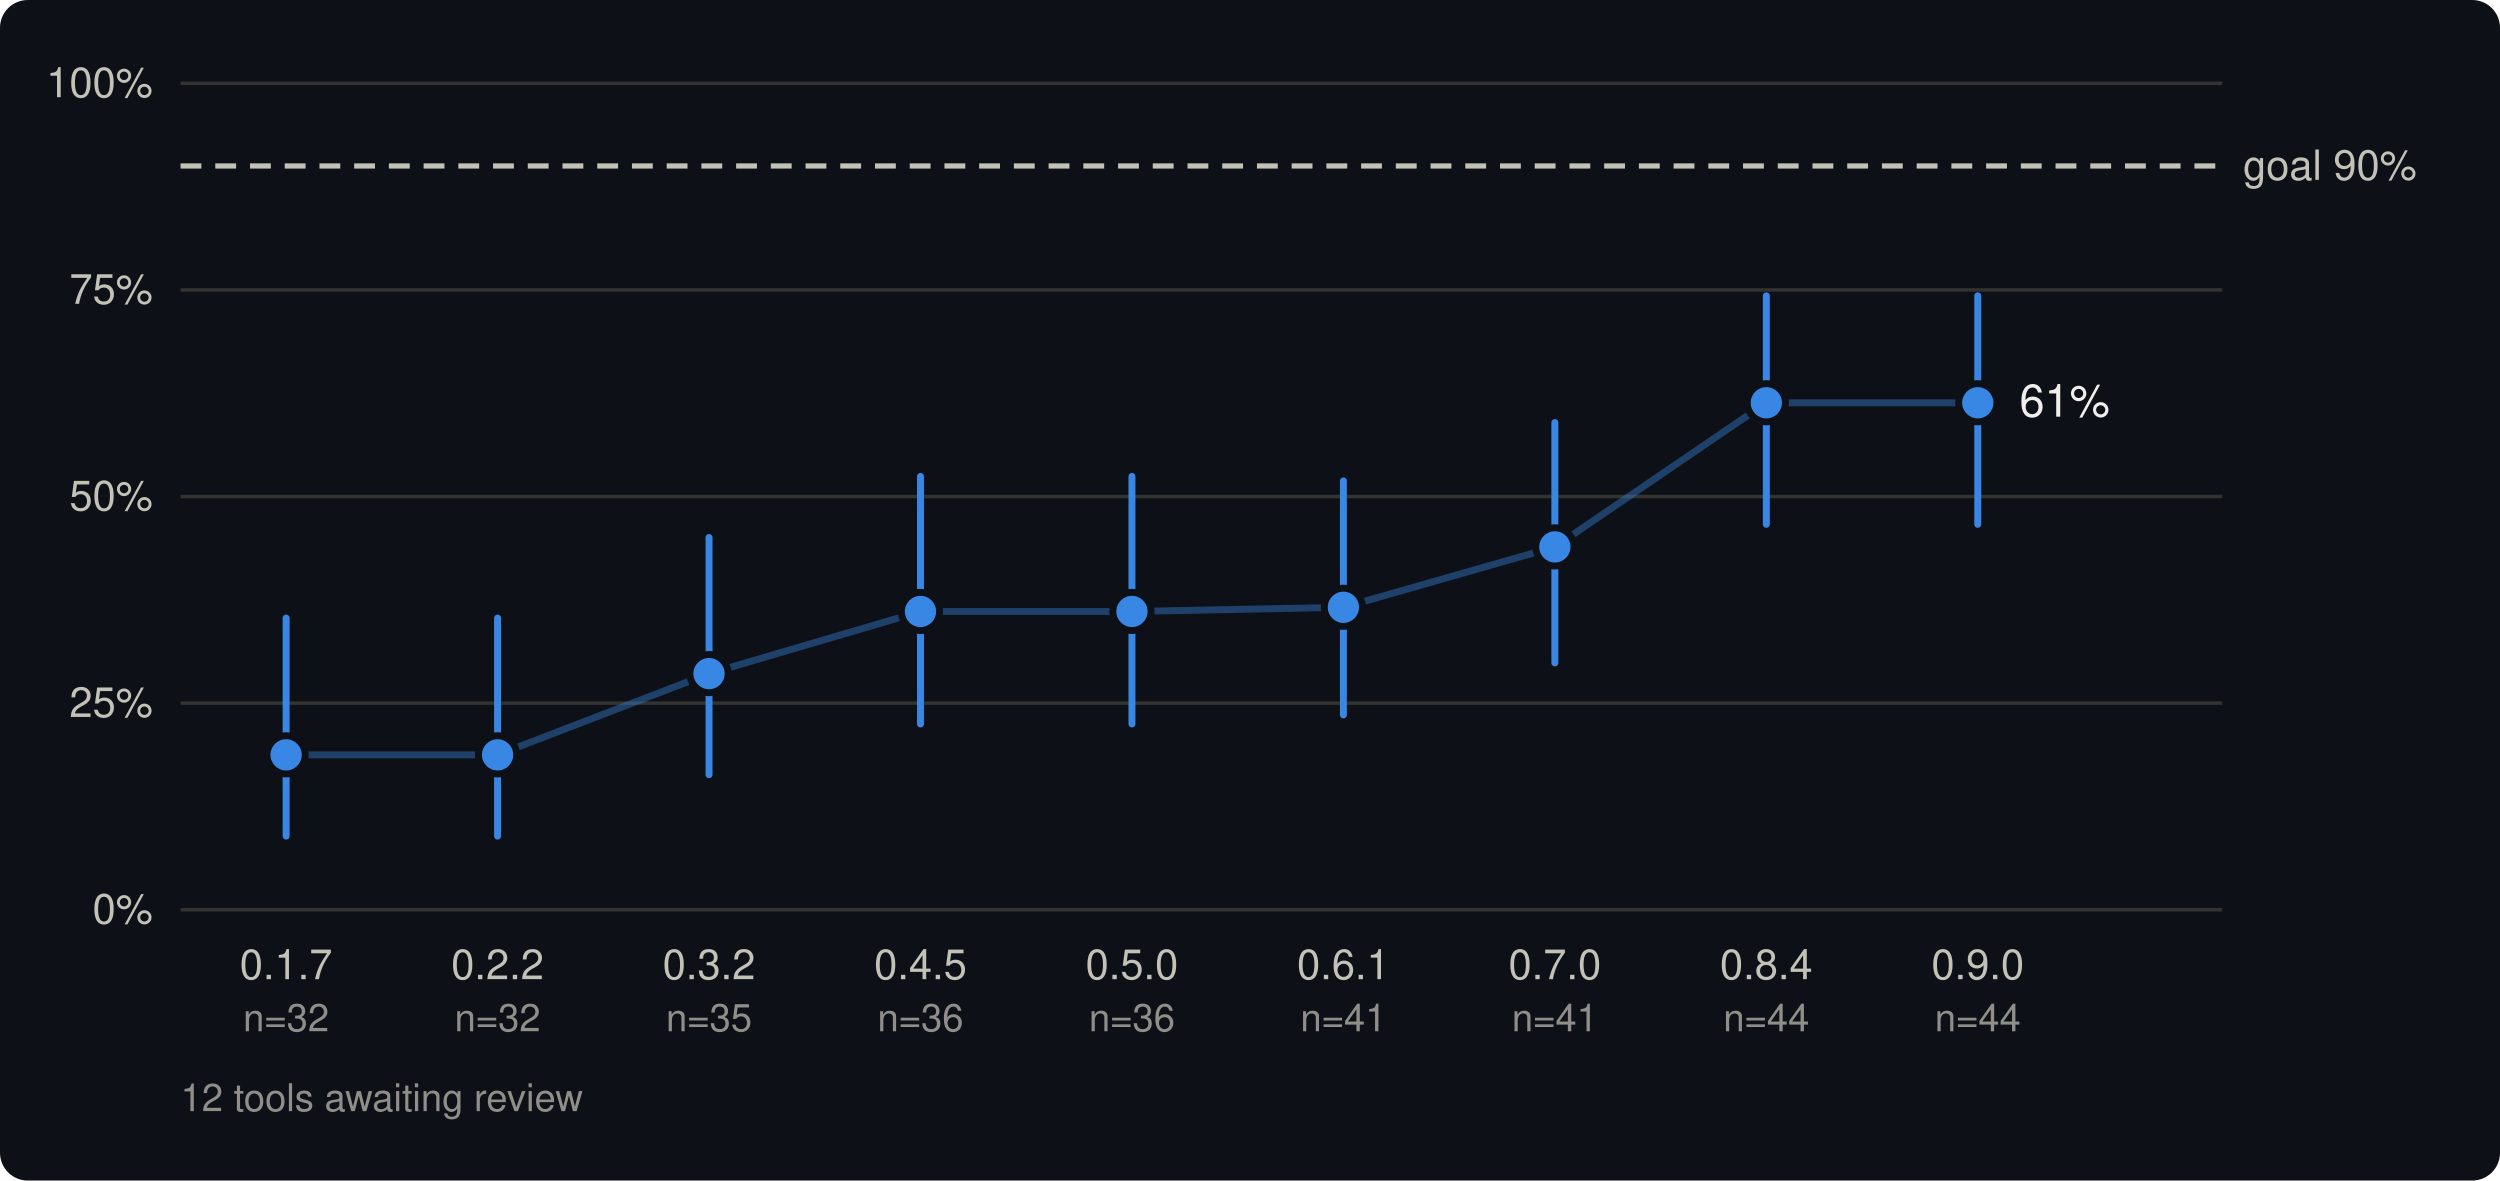
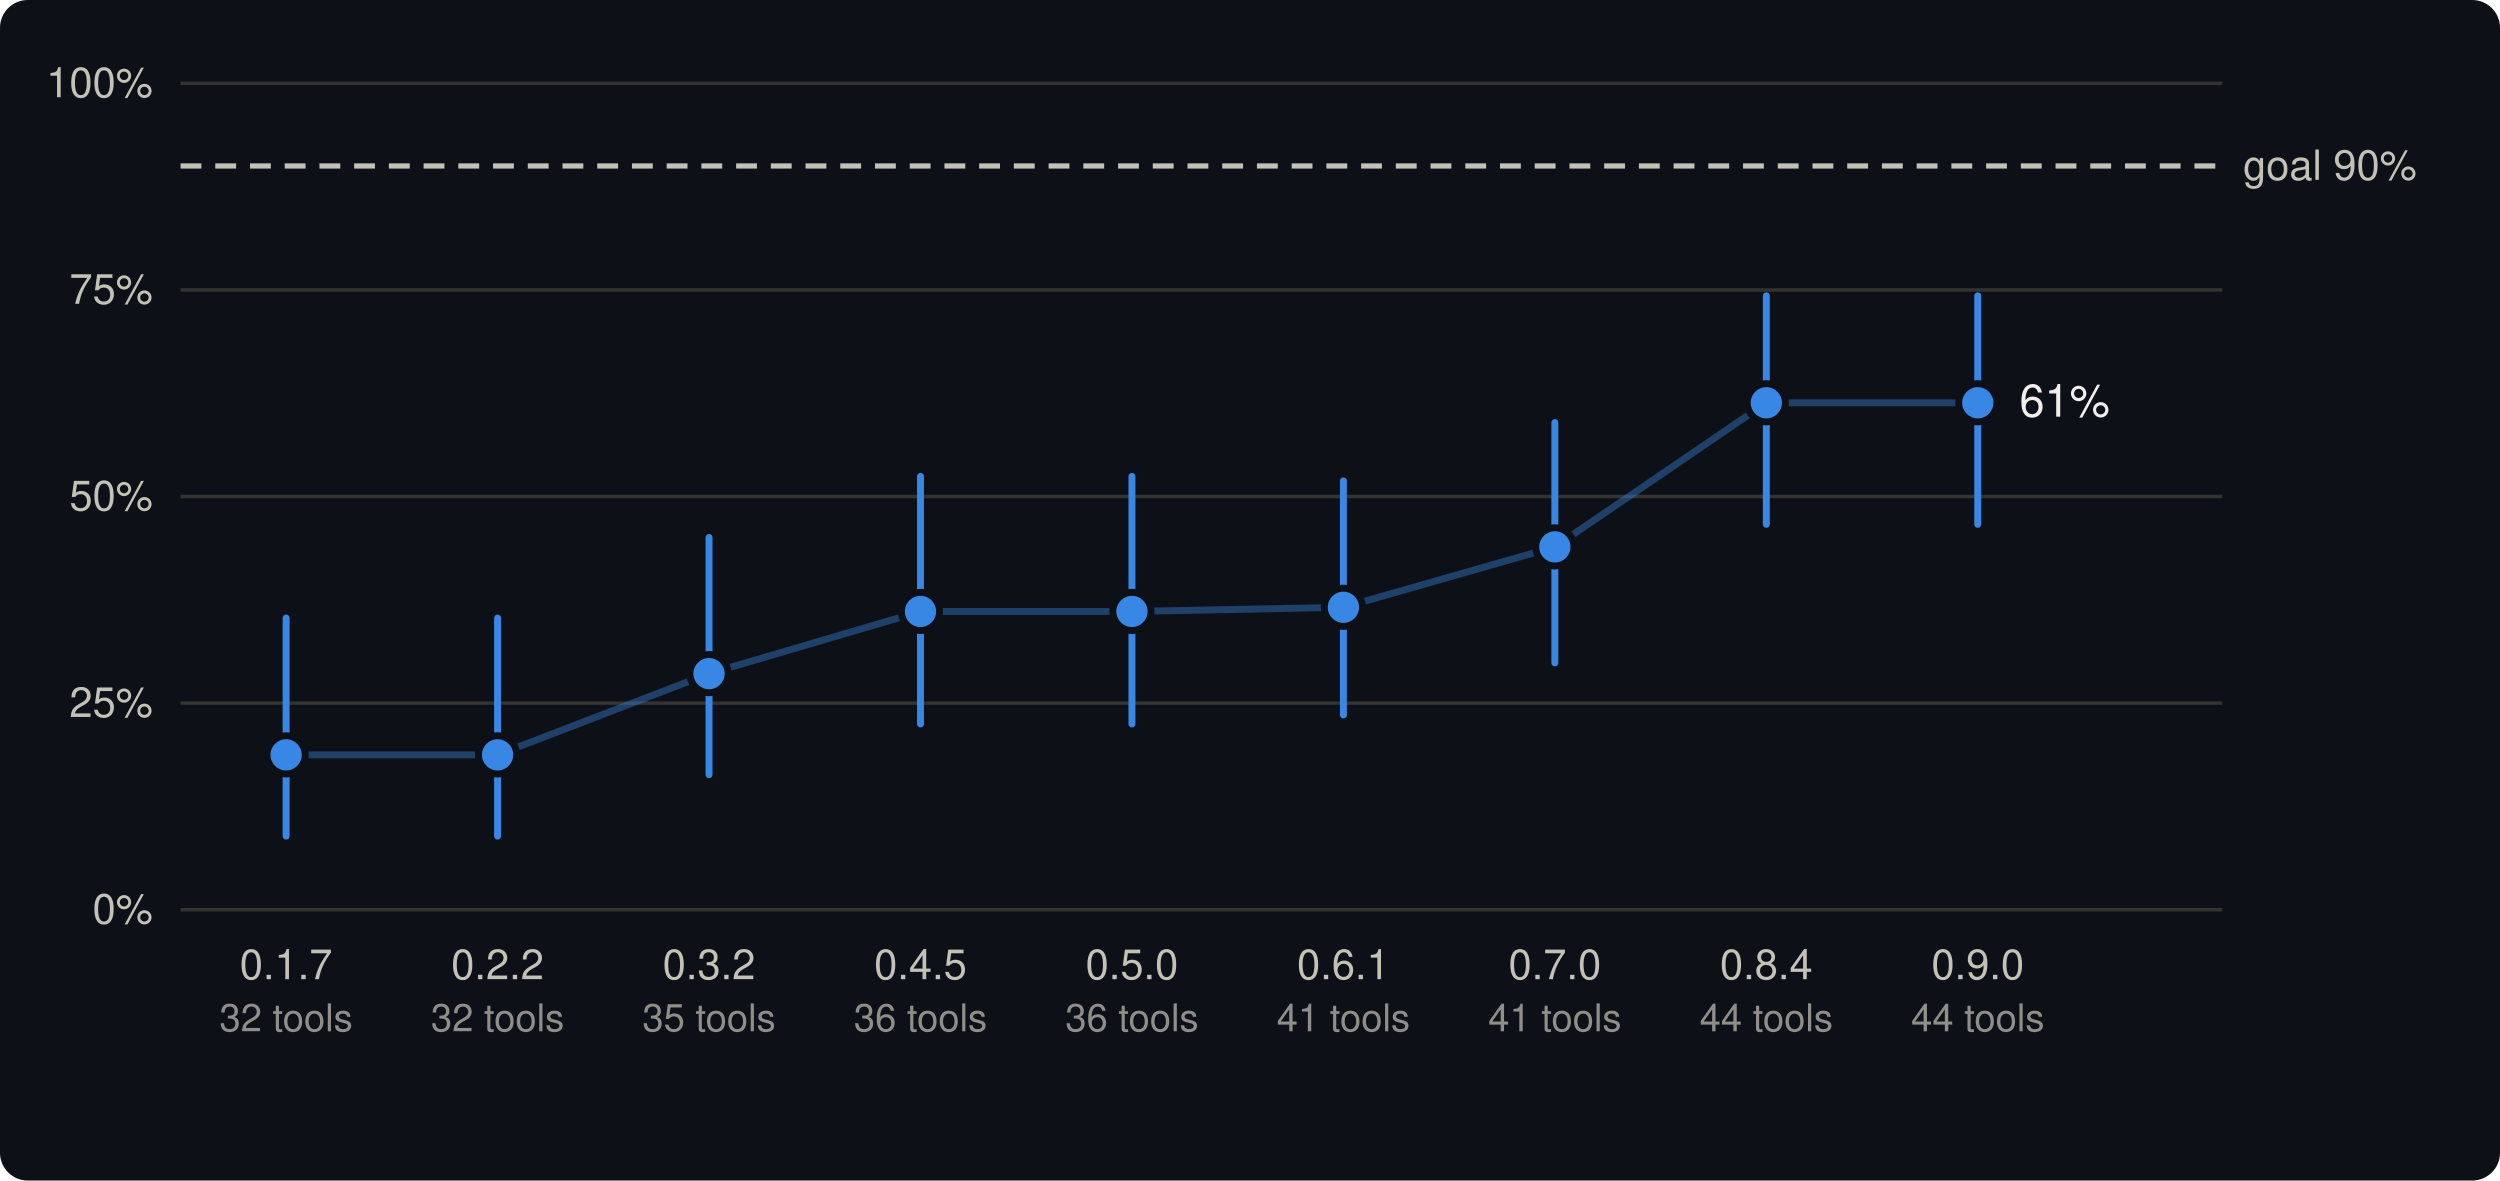
<svg xmlns="http://www.w3.org/2000/svg" viewBox="0 0 720 340" width="720" height="340" role="img" aria-labelledby="t d" font-family="-apple-system, BlinkMacSystemFont, &quot;Segoe UI&quot;, Helvetica, Arial, sans-serif">
  <rect width="720" height="340" rx="8" fill="#0d1117" />
  <line x1="52.0" y1="262.0" x2="640.0" y2="262.0" stroke="#33332f" stroke-width="1" />
  <text x="44.0" y="266.0" text-anchor="end" font-size="12" fill="#c3c2b7">0%</text>
  <line x1="52.0" y1="202.5" x2="640.0" y2="202.5" stroke="#33332f" stroke-width="1" />
  <text x="44.0" y="206.5" text-anchor="end" font-size="12" fill="#c3c2b7">25%</text>
  <line x1="52.0" y1="143.0" x2="640.0" y2="143.0" stroke="#33332f" stroke-width="1" />
  <text x="44.0" y="147.0" text-anchor="end" font-size="12" fill="#c3c2b7">50%</text>
  <line x1="52.0" y1="83.5" x2="640.0" y2="83.5" stroke="#33332f" stroke-width="1" />
  <text x="44.0" y="87.5" text-anchor="end" font-size="12" fill="#c3c2b7">75%</text>
  <line x1="52.0" y1="24.0" x2="640.0" y2="24.0" stroke="#33332f" stroke-width="1" />
  <text x="44.0" y="28.0" text-anchor="end" font-size="12" fill="#c3c2b7">100%</text>
  <line x1="52.0" y1="47.8" x2="640.0" y2="47.8" stroke="#c3c2b7" stroke-width="1.5" stroke-dasharray="6 4" />
  <text x="646.0" y="51.8" text-anchor="start" font-size="12" fill="#c3c2b7">goal 90%</text>
  <polyline points="82.4,217.4 143.3,217.4 204.2,194.0 265.1,176.1 326.0,176.1 386.9,174.9 447.8,157.5 508.7,116.0 569.6,116.0" fill="none" stroke="#3987e5" stroke-width="2" stroke-opacity="0.4" stroke-linejoin="round" />
  <line x1="82.4" y1="178.0" x2="82.4" y2="240.8" stroke="#3987e5" stroke-width="2" stroke-linecap="round" />
  <circle cx="82.4" cy="217.4" r="6.5" fill="#0d1117" />
  <circle cx="82.4" cy="217.4" r="4.5" fill="#3987e5" />
  <text x="82.4" y="282.0" text-anchor="middle" font-size="12" fill="#c3c2b7">0.1.7</text>
-   <text x="82.4" y="297.0" text-anchor="middle" font-size="11" fill="#8f8e88">n=32</text>
+   <text x="82.4" y="297.0" text-anchor="middle" font-size="11" fill="#8f8e88">32 tools</text>
  <line x1="143.3" y1="178.0" x2="143.3" y2="240.8" stroke="#3987e5" stroke-width="2" stroke-linecap="round" />
  <circle cx="143.3" cy="217.4" r="6.5" fill="#0d1117" />
  <circle cx="143.3" cy="217.4" r="4.5" fill="#3987e5" />
  <text x="143.3" y="282.0" text-anchor="middle" font-size="12" fill="#c3c2b7">0.2.2</text>
-   <text x="143.3" y="297.0" text-anchor="middle" font-size="11" fill="#8f8e88">n=32</text>
+   <text x="143.3" y="297.0" text-anchor="middle" font-size="11" fill="#8f8e88">32 tools</text>
  <line x1="204.2" y1="154.8" x2="204.2" y2="223.1" stroke="#3987e5" stroke-width="2" stroke-linecap="round" />
  <circle cx="204.2" cy="194.0" r="6.5" fill="#0d1117" />
  <circle cx="204.2" cy="194.0" r="4.5" fill="#3987e5" />
  <text x="204.2" y="282.0" text-anchor="middle" font-size="12" fill="#c3c2b7">0.3.2</text>
-   <text x="204.2" y="297.0" text-anchor="middle" font-size="11" fill="#8f8e88">n=35</text>
+   <text x="204.2" y="297.0" text-anchor="middle" font-size="11" fill="#8f8e88">35 tools</text>
  <line x1="265.1" y1="137.2" x2="265.1" y2="208.5" stroke="#3987e5" stroke-width="2" stroke-linecap="round" />
  <circle cx="265.1" cy="176.1" r="6.5" fill="#0d1117" />
  <circle cx="265.1" cy="176.1" r="4.5" fill="#3987e5" />
  <text x="265.1" y="282.0" text-anchor="middle" font-size="12" fill="#c3c2b7">0.4.5</text>
-   <text x="265.1" y="297.0" text-anchor="middle" font-size="11" fill="#8f8e88">n=36</text>
+   <text x="265.1" y="297.0" text-anchor="middle" font-size="11" fill="#8f8e88">36 tools</text>
  <line x1="326.0" y1="137.2" x2="326.0" y2="208.5" stroke="#3987e5" stroke-width="2" stroke-linecap="round" />
  <circle cx="326.0" cy="176.1" r="6.5" fill="#0d1117" />
  <circle cx="326.0" cy="176.1" r="4.5" fill="#3987e5" />
  <text x="326.0" y="282.0" text-anchor="middle" font-size="12" fill="#c3c2b7">0.5.0</text>
-   <text x="326.0" y="297.0" text-anchor="middle" font-size="11" fill="#8f8e88">n=36</text>
+   <text x="326.0" y="297.0" text-anchor="middle" font-size="11" fill="#8f8e88">36 tools</text>
  <line x1="386.9" y1="138.5" x2="386.9" y2="205.9" stroke="#3987e5" stroke-width="2" stroke-linecap="round" />
  <circle cx="386.9" cy="174.9" r="6.5" fill="#0d1117" />
  <circle cx="386.9" cy="174.9" r="4.5" fill="#3987e5" />
  <text x="386.9" y="282.0" text-anchor="middle" font-size="12" fill="#c3c2b7">0.6.1</text>
-   <text x="386.9" y="297.0" text-anchor="middle" font-size="11" fill="#8f8e88">n=41</text>
+   <text x="386.9" y="297.0" text-anchor="middle" font-size="11" fill="#8f8e88">41 tools</text>
  <line x1="447.8" y1="121.7" x2="447.8" y2="190.9" stroke="#3987e5" stroke-width="2" stroke-linecap="round" />
  <circle cx="447.8" cy="157.5" r="6.5" fill="#0d1117" />
  <circle cx="447.8" cy="157.5" r="4.5" fill="#3987e5" />
  <text x="447.8" y="282.0" text-anchor="middle" font-size="12" fill="#c3c2b7">0.7.0</text>
-   <text x="447.8" y="297.0" text-anchor="middle" font-size="11" fill="#8f8e88">n=41</text>
+   <text x="447.8" y="297.0" text-anchor="middle" font-size="11" fill="#8f8e88">41 tools</text>
  <line x1="508.7" y1="85.2" x2="508.7" y2="151.0" stroke="#3987e5" stroke-width="2" stroke-linecap="round" />
  <circle cx="508.7" cy="116.0" r="6.5" fill="#0d1117" />
  <circle cx="508.7" cy="116.0" r="4.5" fill="#3987e5" />
  <text x="508.7" y="282.0" text-anchor="middle" font-size="12" fill="#c3c2b7">0.8.4</text>
-   <text x="508.7" y="297.0" text-anchor="middle" font-size="11" fill="#8f8e88">n=44</text>
+   <text x="508.7" y="297.0" text-anchor="middle" font-size="11" fill="#8f8e88">44 tools</text>
  <line x1="569.6" y1="85.2" x2="569.6" y2="151.0" stroke="#3987e5" stroke-width="2" stroke-linecap="round" />
  <circle cx="569.6" cy="116.0" r="6.5" fill="#0d1117" />
  <circle cx="569.6" cy="116.0" r="4.5" fill="#3987e5" />
  <text x="569.6" y="282.0" text-anchor="middle" font-size="12" fill="#c3c2b7">0.9.0</text>
-   <text x="569.6" y="297.0" text-anchor="middle" font-size="11" fill="#8f8e88">n=44</text>
+   <text x="569.6" y="297.0" text-anchor="middle" font-size="11" fill="#8f8e88">44 tools</text>
  <text stroke="#0d1117" stroke-width="4" stroke-linejoin="round" paint-order="stroke" x="581.6" y="120.0" text-anchor="start" font-size="13" fill="#f0efec">61%</text>
-   <text x="52.0" y="320.0" text-anchor="start" font-size="11" fill="#8f8e88">12 tools awaiting review</text>
</svg>
